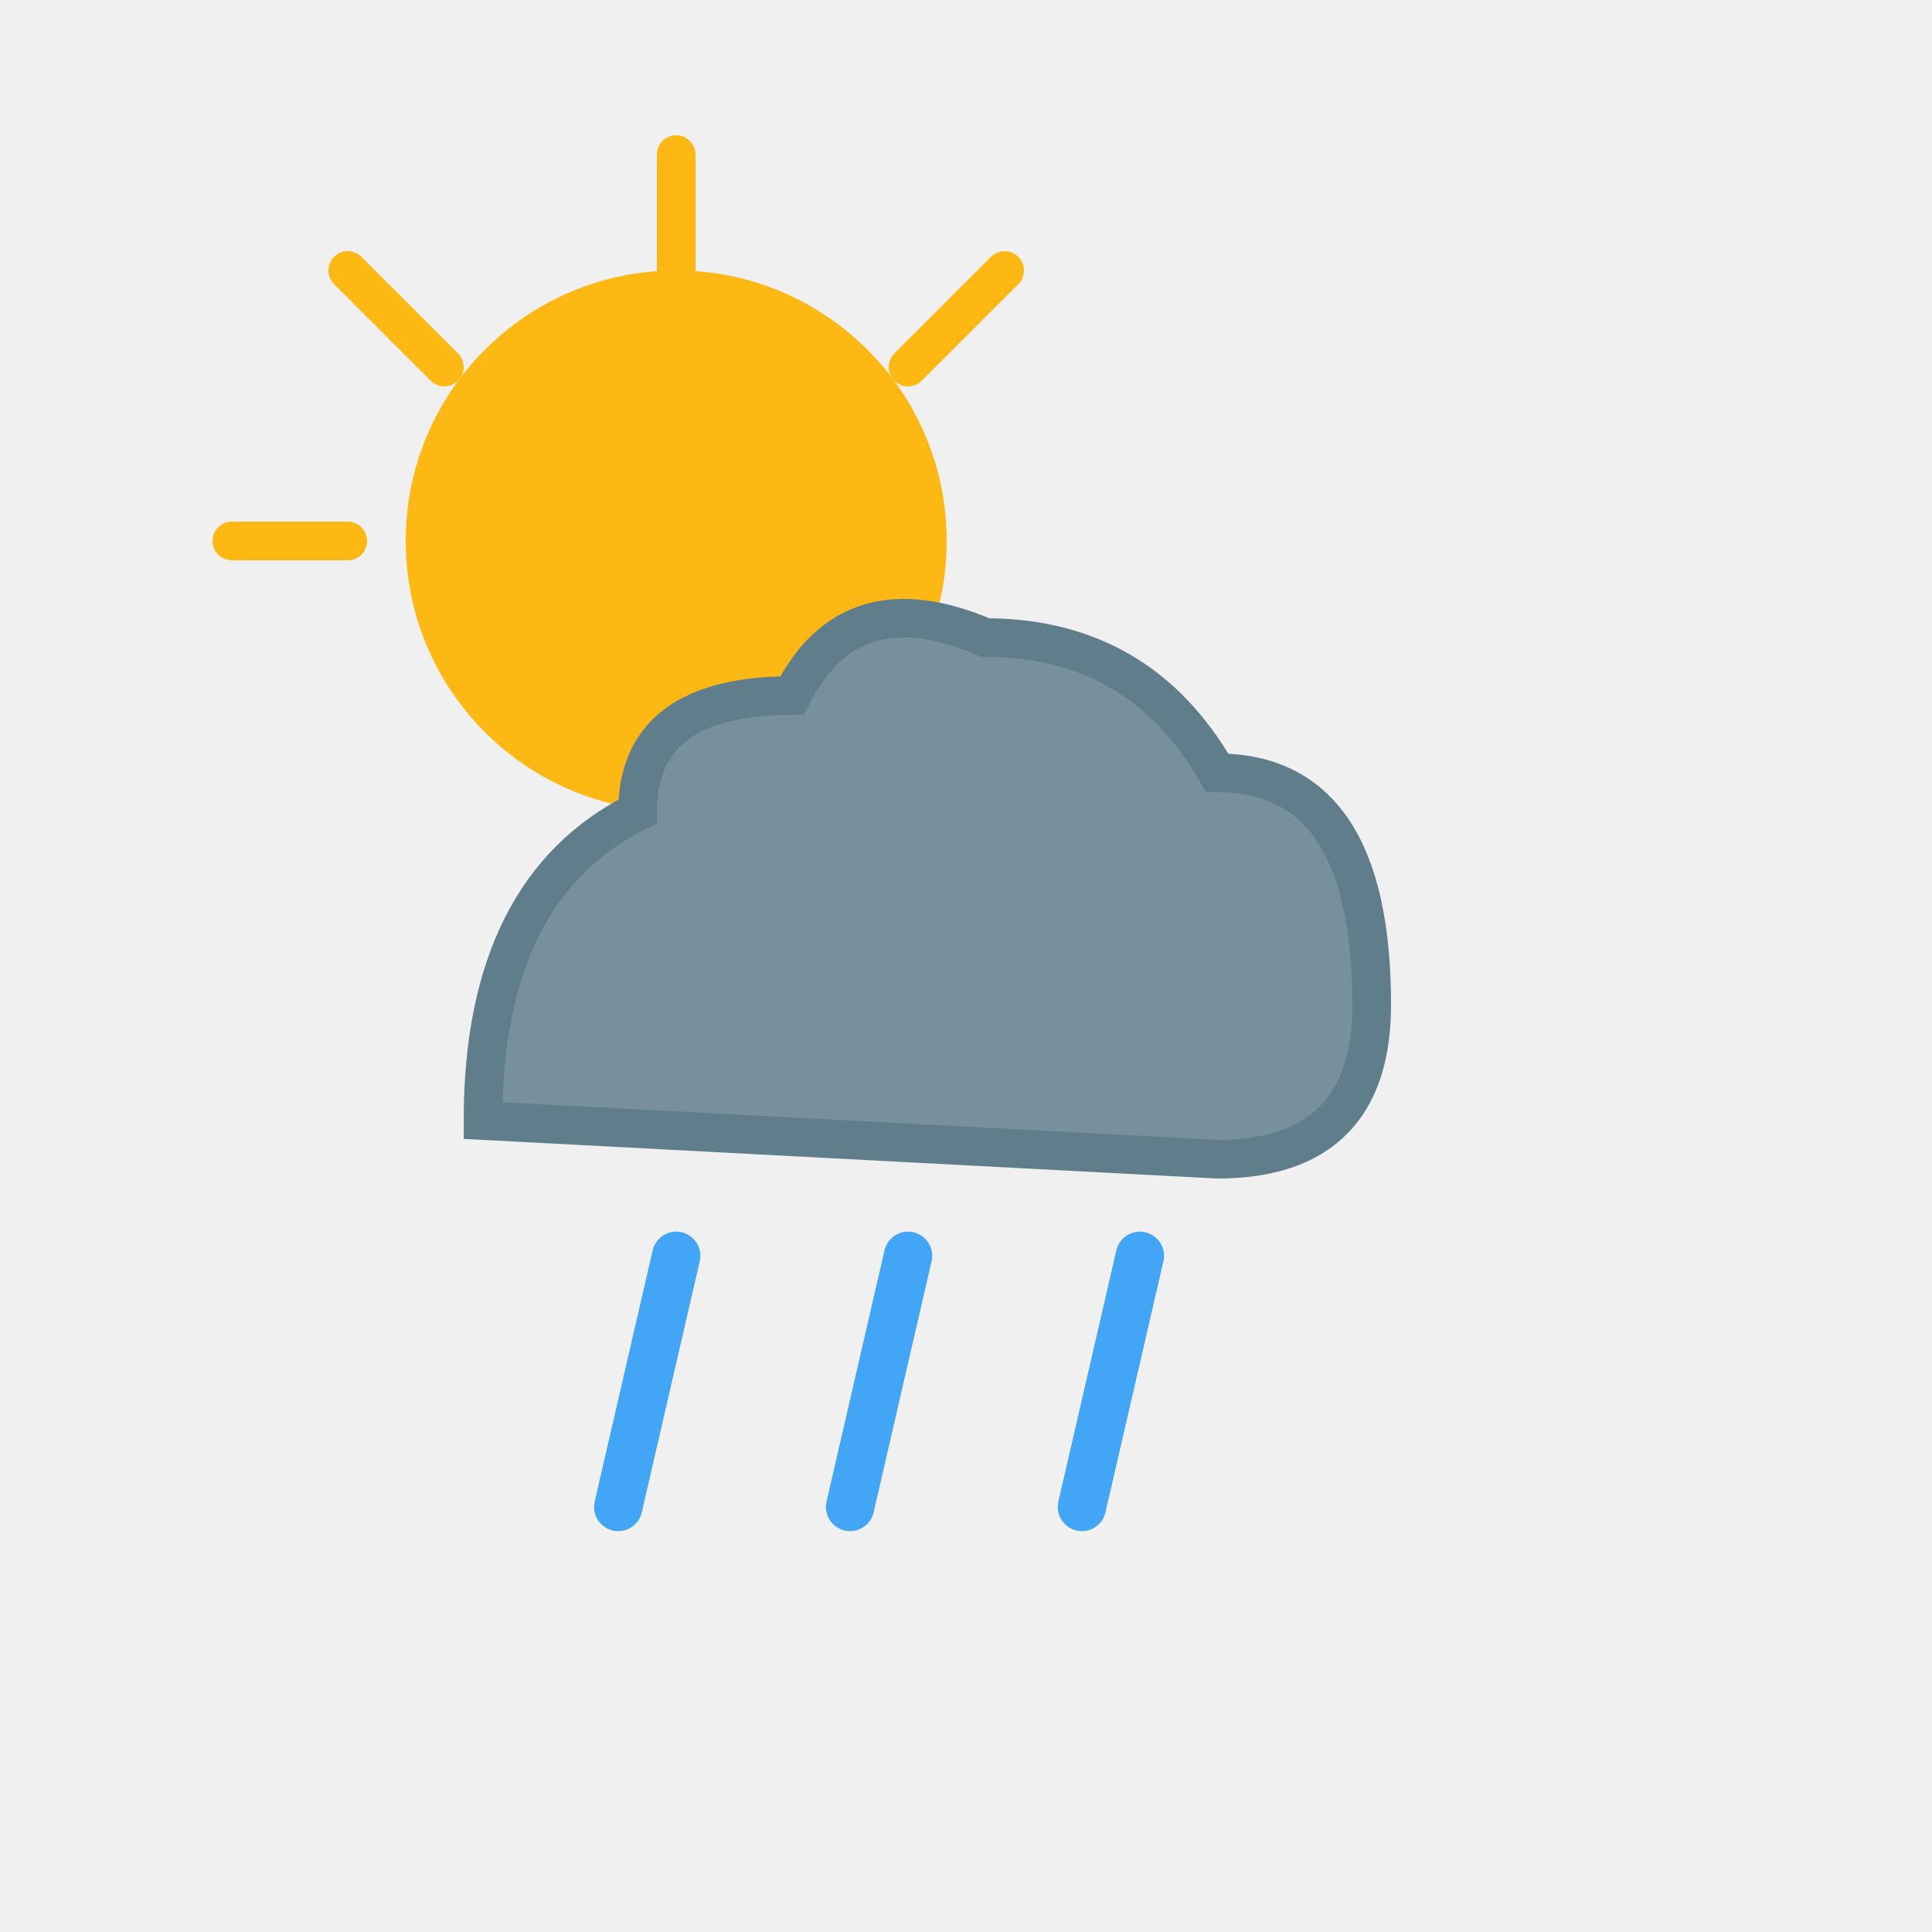
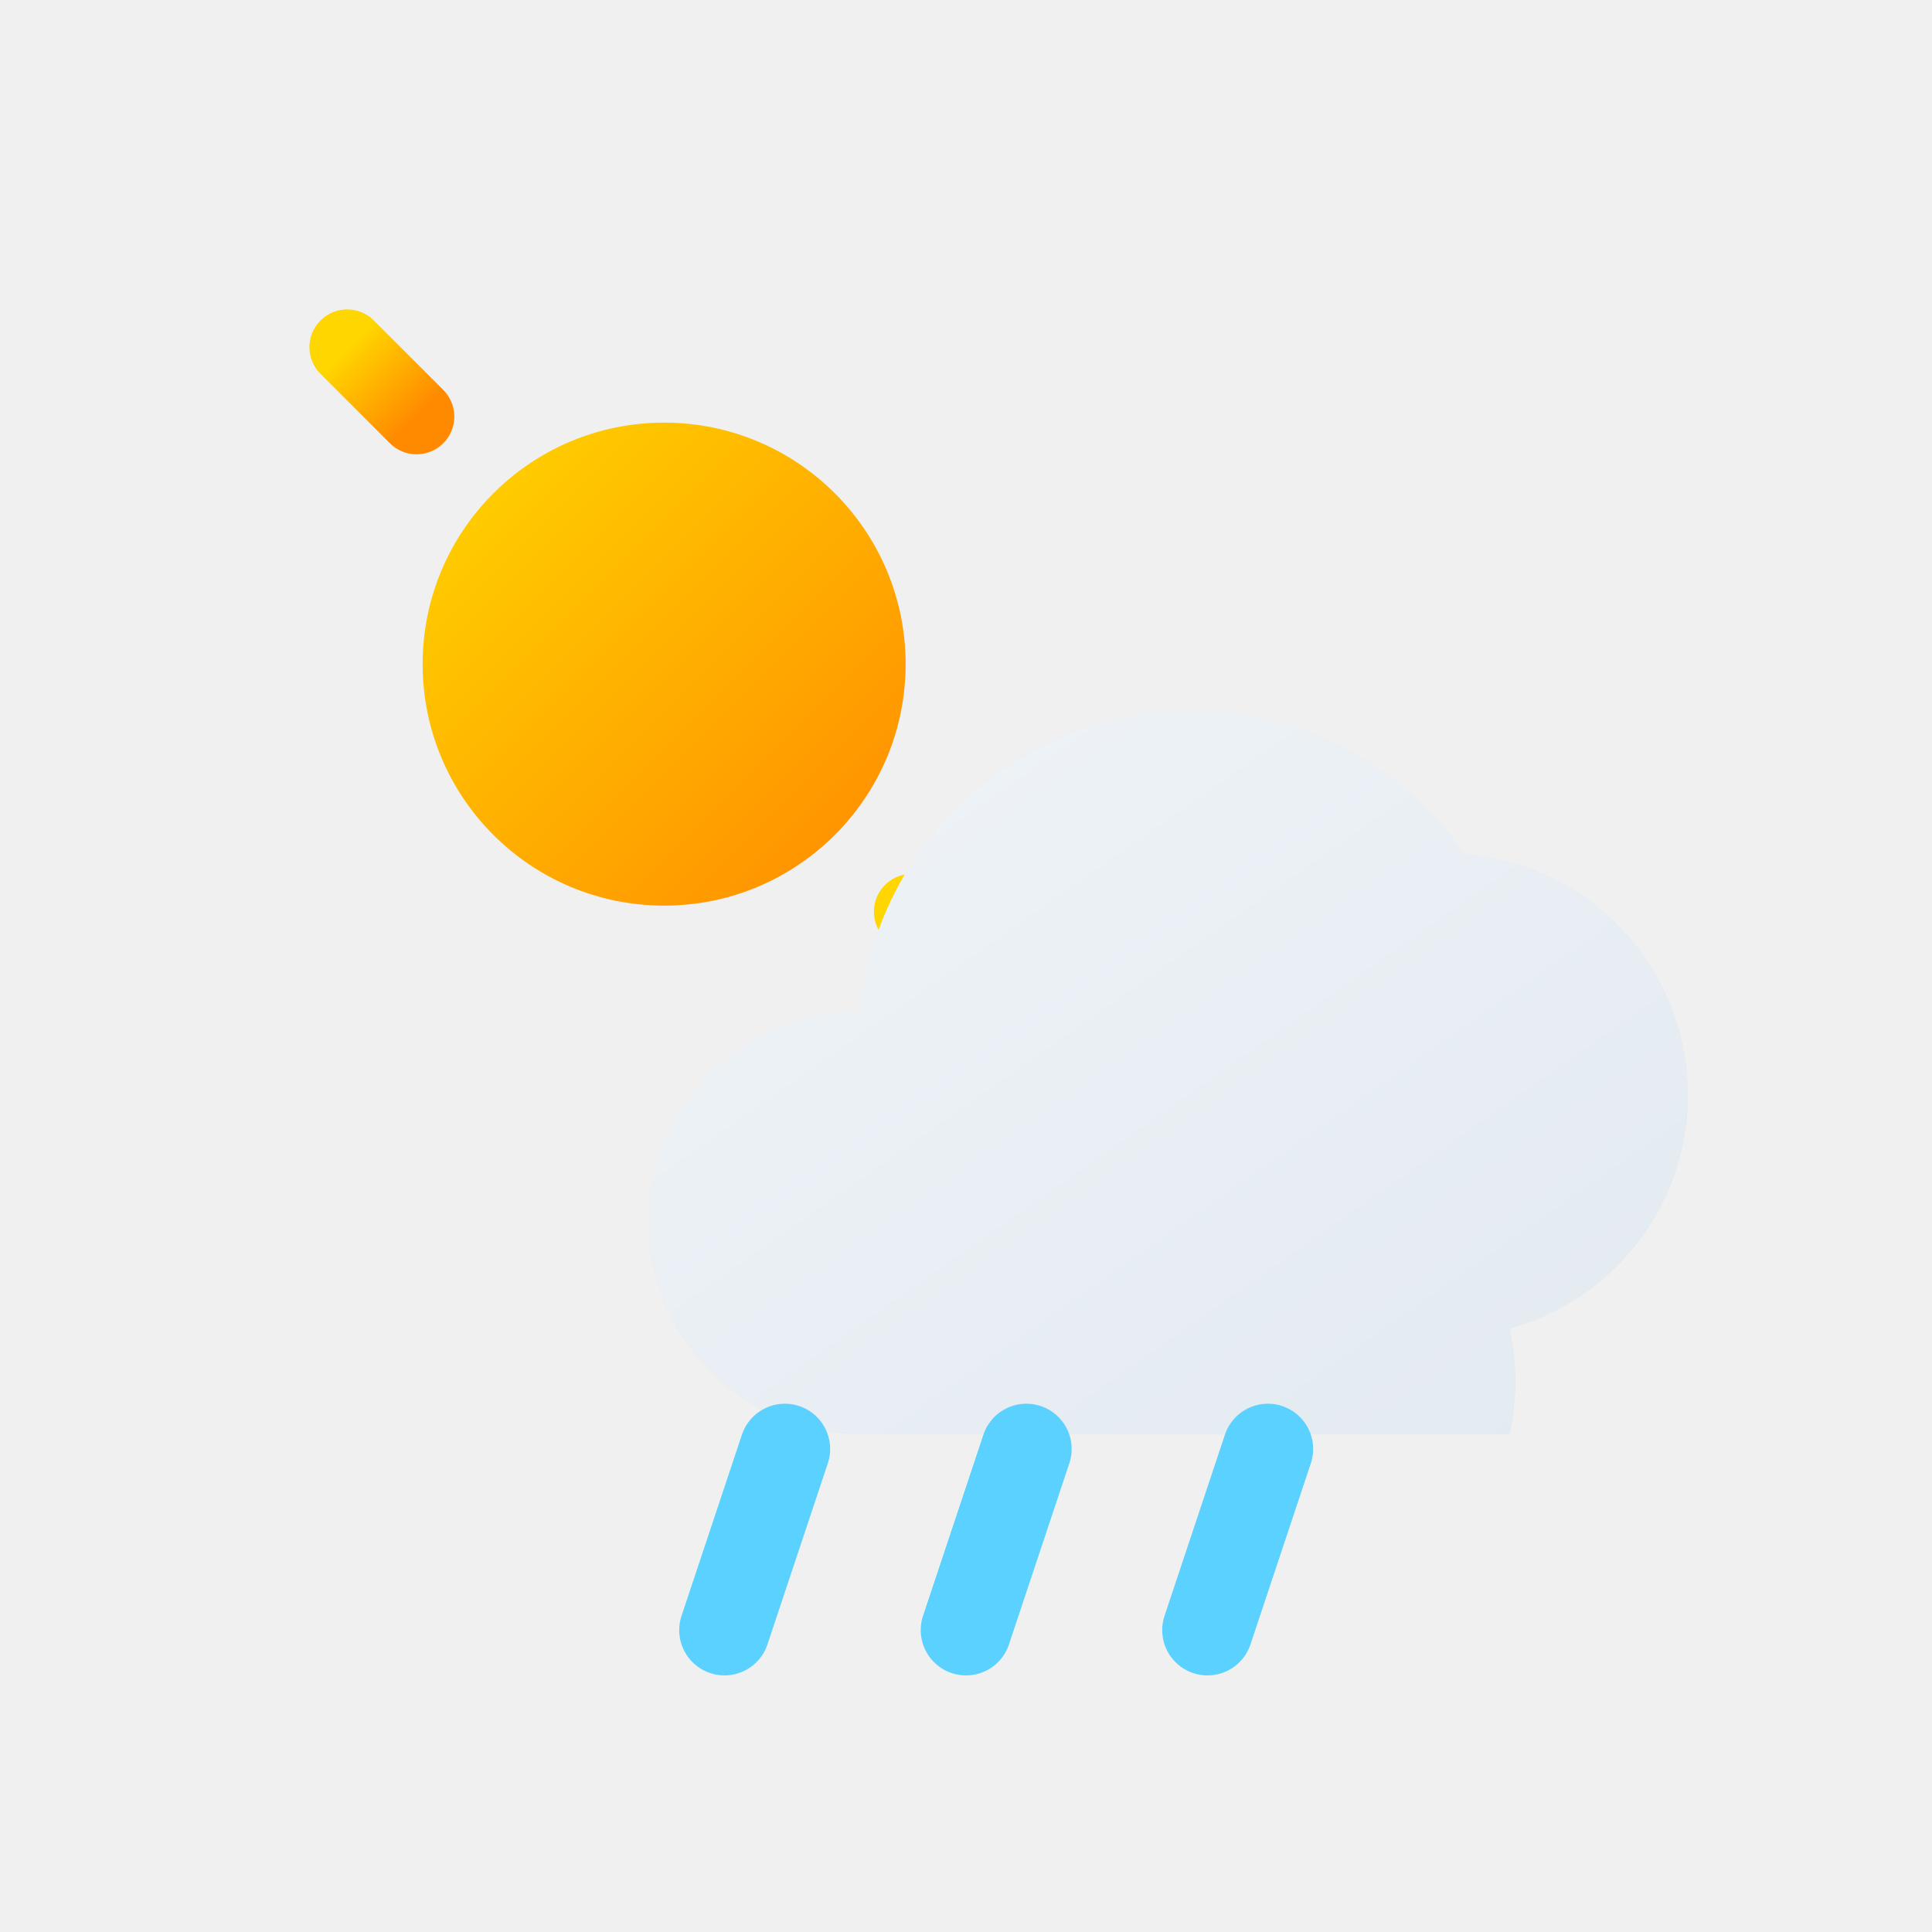
- <svg xmlns="http://www.w3.org/2000/svg" viewBox="0 0 100 100" width="100" height="100">
-   <circle cx="35" cy="28" r="14" fill="#FDB813" />
-   <g stroke="#FDB813" stroke-width="2" stroke-linecap="round">
-     <line x1="35" y1="8" x2="35" y2="14" />
-     <line x1="12" y1="28" x2="18" y2="28" />
-     <line x1="18" y1="14" x2="23" y2="19" />
-     <line x1="52" y1="14" x2="47" y2="19" />
+ <svg xmlns="http://www.w3.org/2000/svg" viewBox="0 0 64 64">
+   <defs>
+     <linearGradient id="sun-grad4" x1="0%" y1="0%" x2="100%" y2="100%">
+       <stop offset="0%" style="stop-color:#FFD600" />
+       <stop offset="100%" style="stop-color:#FF8A00" />
+     </linearGradient>
+     <linearGradient id="cloud-grad10" x1="0%" y1="0%" x2="100%" y2="100%">
+       <stop offset="0%" style="stop-color:#e0e8f0" />
+       <stop offset="100%" style="stop-color:#c5d4e0" />
+     </linearGradient>
+   </defs>
+   <g>
+     <circle cx="22" cy="22" r="8" fill="url(#sun-grad4)" />
+     <g stroke="url(#sun-grad4)" stroke-width="2.5" stroke-linecap="round">
+       <line x1="22" y1="8" x2="22" y2="11" />
+       <line x1="8" y1="22" x2="11" y2="22" />
+       <line x1="33" y1="22" x2="36" y2="22" />
+       <line x1="11.5" y1="11.5" x2="13.8" y2="13.8" />
+       <line x1="30.2" y1="30.2" x2="32.5" y2="32.5" />
+     </g>
  </g>
-   <path d="M 25 58 Q 25 46 33 42 Q 33 36 41 36 Q 44 30 51 33 Q 59 33 63 40 Q 71 40 71 52 Q 71 60 63 60 Z" fill="#78909C" stroke="#607D8B" stroke-width="2" />
-   <g stroke="#42A5F5" stroke-width="2.5" stroke-linecap="round">
-     <line x1="35" y1="65" x2="32" y2="78" />
-     <line x1="47" y1="65" x2="44" y2="78" />
-     <line x1="59" y1="65" x2="56" y2="78" />
+   <path d="M50,44a8,8,0,0,0-1.5-15.7,11,11,0,0,0-20,5.2,7,7,0,0,0,0,14h21.5a8,8,0,0,0,0-3.5Z" fill="url(#cloud-grad10)" />
+   <path d="M50,44a8,8,0,0,0-1.5-15.7,11,11,0,0,0-20,5.2,7,7,0,0,0,0,14h21.5a8,8,0,0,0,0-3.5Z" fill="#fff" opacity="0.5" />
+   <g stroke="#5ad1ff" stroke-width="3" stroke-linecap="round">
+     <line x1="26" y1="48" x2="24" y2="54" />
+     <line x1="34" y1="48" x2="32" y2="54" />
+     <line x1="42" y1="48" x2="40" y2="54" />
  </g>
</svg>
